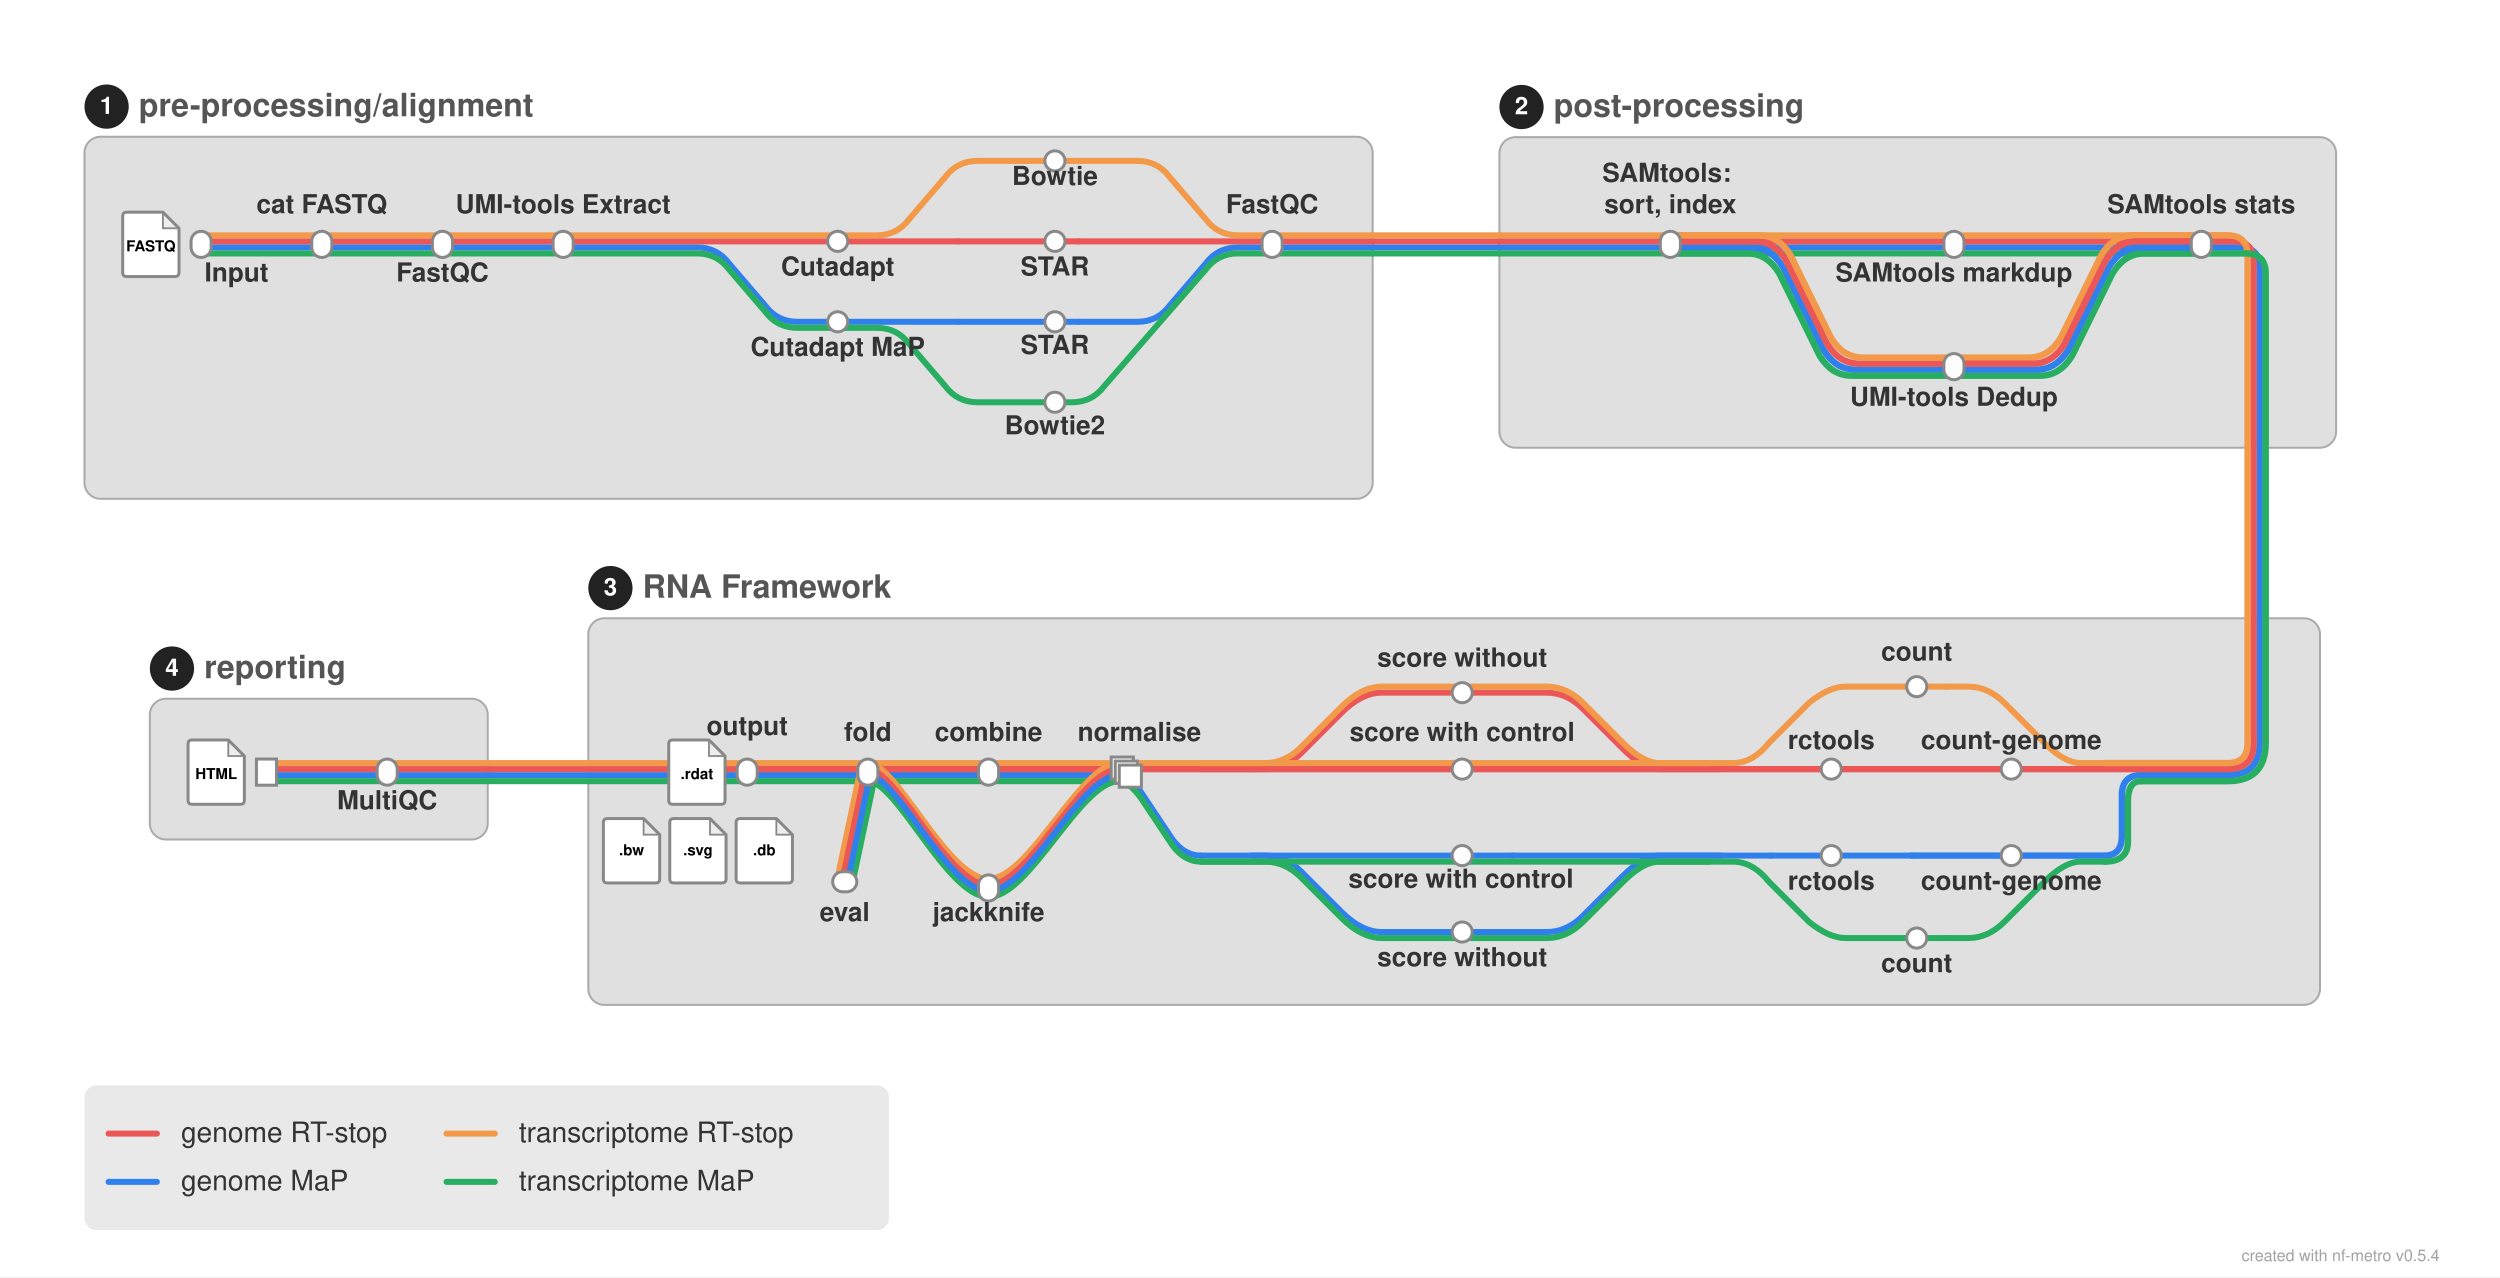
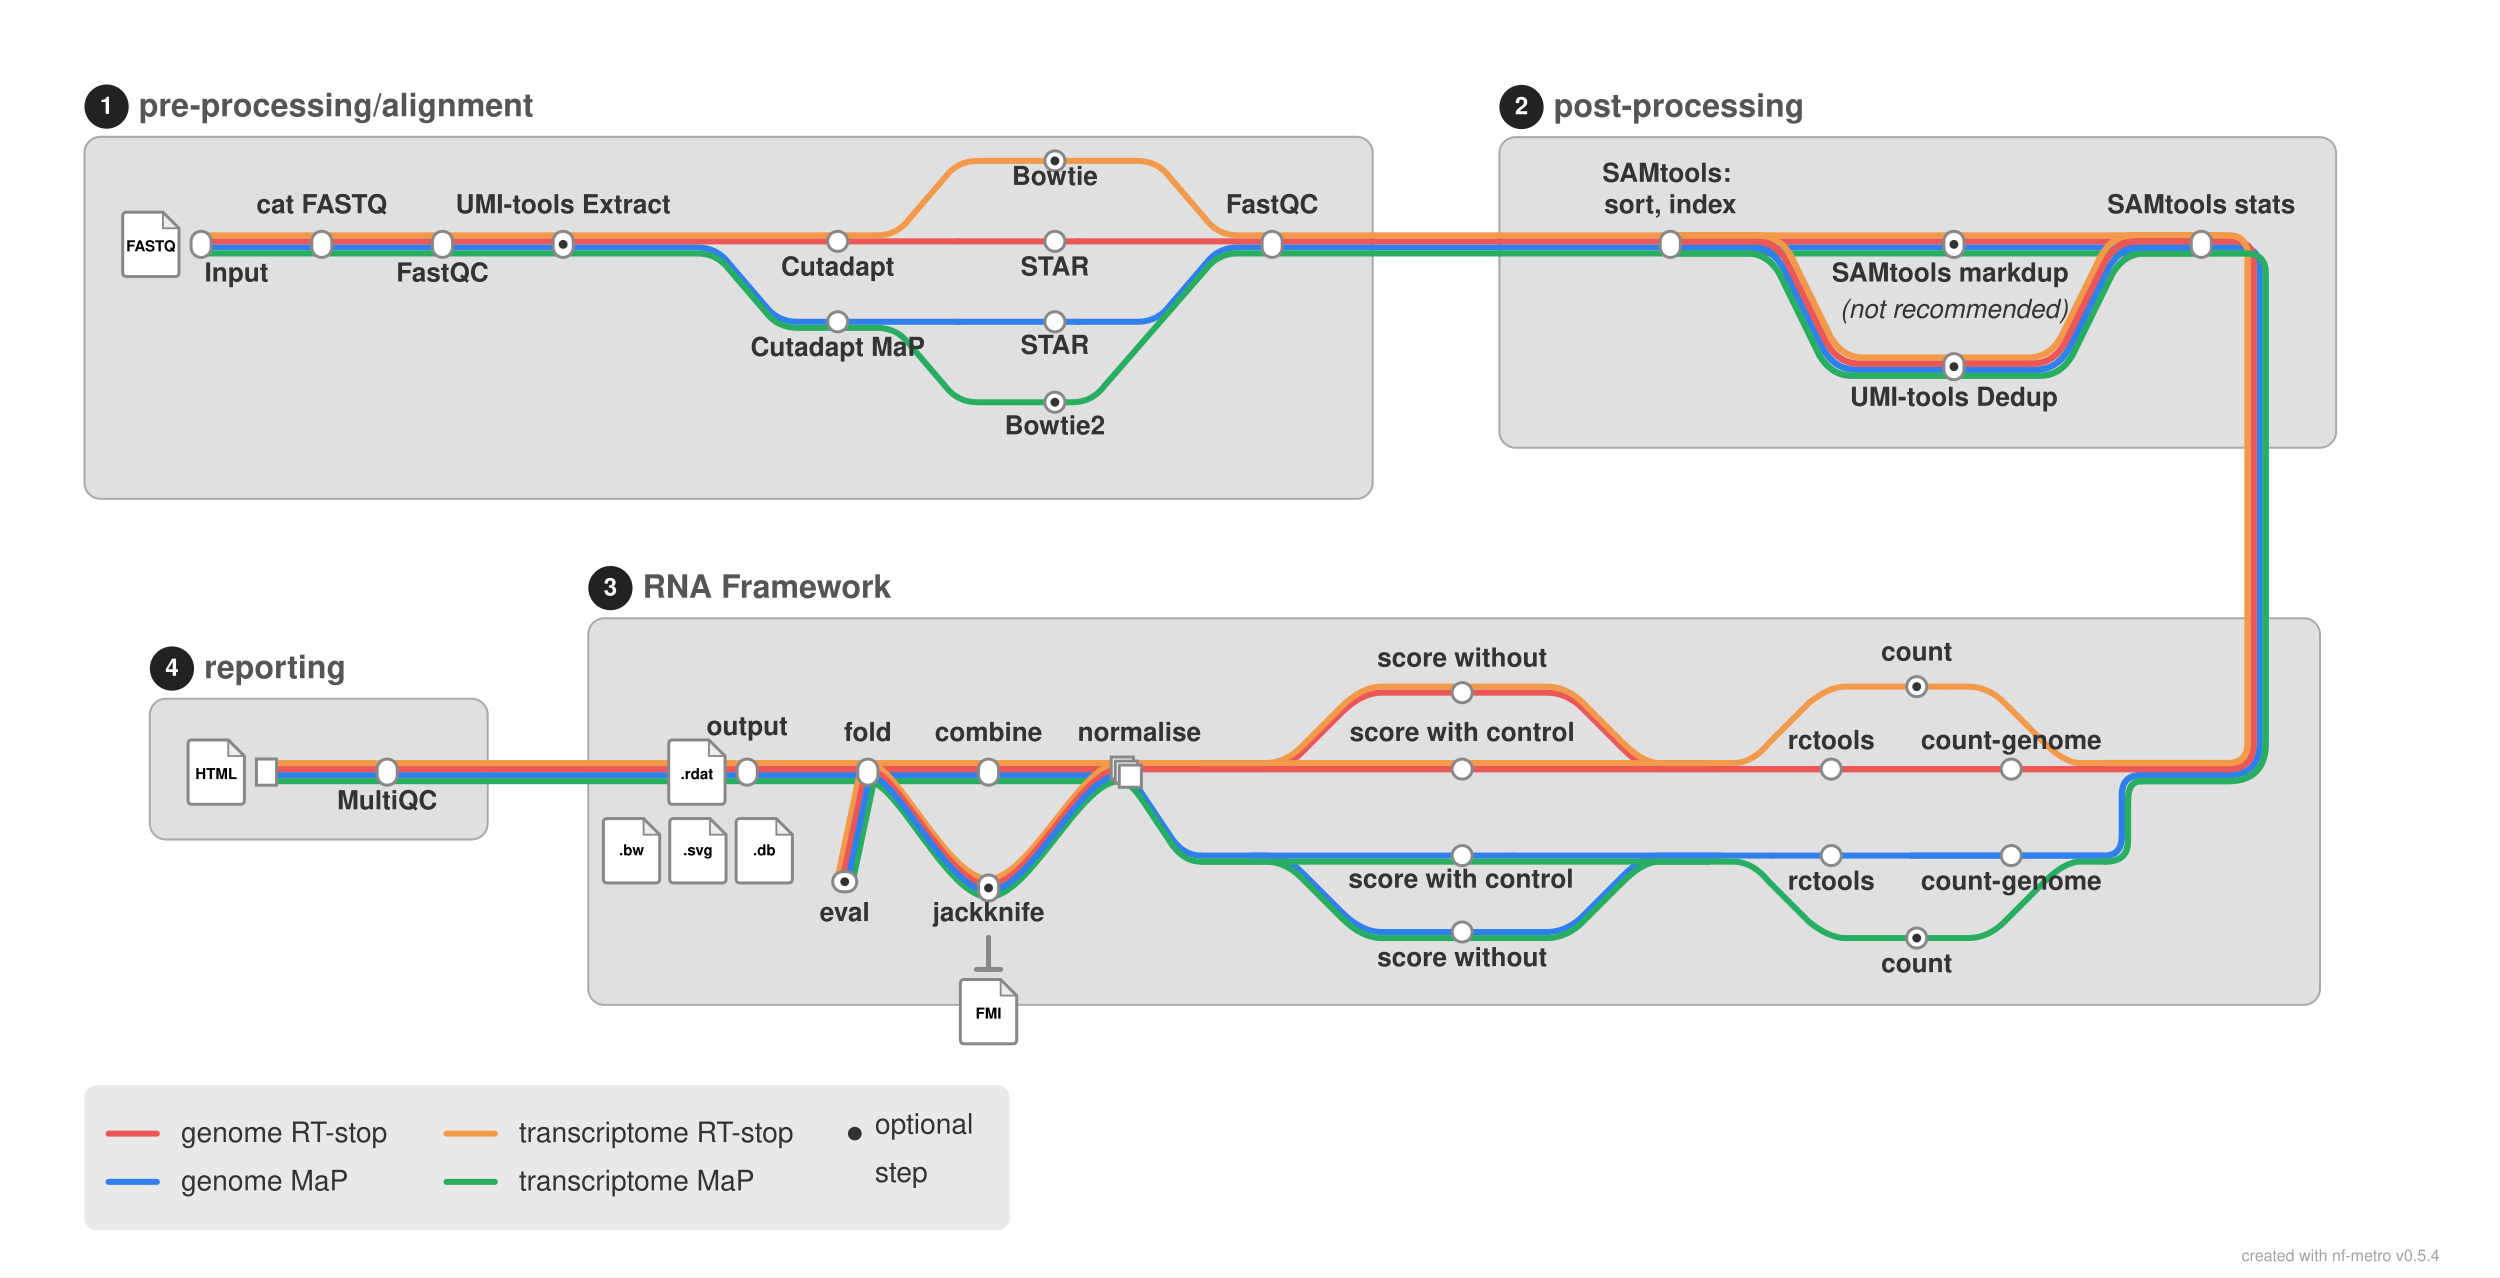
<svg xmlns="http://www.w3.org/2000/svg" width="1243" height="635" viewBox="420 0 1243 635">
  <defs>
</defs>
  <rect x="0" y="0" width="1663" height="635" fill="#ffffff" />
  <rect x="462.0" y="68.0" width="640.5" height="180.0" rx="8" ry="8" fill="#e0e0e0" stroke="#aaaaaa" stroke-width="1.0" />
  <circle cx="473.0" cy="53.0" r="11" fill="#222222" class="nf-metro-section-num-circle" />
  <text x="473.0" y="53.0" font-size="12" fill="#ffffff" font-family="'Helvetica Neue', Helvetica, Arial, sans-serif" font-weight="bold" text-anchor="middle" dy="0.3em">1</text>
  <text x="489.0" y="53.0" font-size="16.0" fill="#555555" font-family="'Helvetica Neue', Helvetica, Arial, sans-serif" font-weight="bold" dy="0.3em" class="nf-metro-section-label">pre-processing/alignment</text>
  <rect x="1165.5" y="68.2" width="416.0" height="154.4" rx="8" ry="8" fill="#e0e0e0" stroke="#aaaaaa" stroke-width="1.0" />
  <circle cx="1176.5" cy="53.2" r="11" fill="#222222" class="nf-metro-section-num-circle" />
  <text x="1176.5" y="53.2" font-size="12" fill="#ffffff" font-family="'Helvetica Neue', Helvetica, Arial, sans-serif" font-weight="bold" text-anchor="middle" dy="0.3em">2</text>
  <text x="1192.5" y="53.2" font-size="16.0" fill="#555555" font-family="'Helvetica Neue', Helvetica, Arial, sans-serif" font-weight="bold" dy="0.3em" class="nf-metro-section-label">post-processing</text>
  <rect x="712.5" y="307.4" width="861.0" height="192.233" rx="8" ry="8" fill="#e0e0e0" stroke="#aaaaaa" stroke-width="1.0" />
  <circle cx="723.5" cy="292.4" r="11" fill="#222222" class="nf-metro-section-num-circle" />
  <text x="723.5" y="292.4" font-size="12" fill="#ffffff" font-family="'Helvetica Neue', Helvetica, Arial, sans-serif" font-weight="bold" text-anchor="middle" dy="0.3em">3</text>
  <text x="739.5" y="292.4" font-size="16.0" fill="#555555" font-family="'Helvetica Neue', Helvetica, Arial, sans-serif" font-weight="bold" dy="0.3em" class="nf-metro-section-label">RNA Framework</text>
  <rect x="494.5" y="347.4" width="168.0" height="70.0" rx="8" ry="8" fill="#e0e0e0" stroke="#aaaaaa" stroke-width="1.0" />
  <circle cx="505.5" cy="332.4" r="11" fill="#222222" class="nf-metro-section-num-circle" />
  <text x="505.5" y="332.4" font-size="12" fill="#ffffff" font-family="'Helvetica Neue', Helvetica, Arial, sans-serif" font-weight="bold" text-anchor="middle" dy="0.3em">4</text>
  <text x="521.5" y="332.4" font-size="16.0" fill="#555555" font-family="'Helvetica Neue', Helvetica, Arial, sans-serif" font-weight="bold" dy="0.3em" class="nf-metro-section-label">reporting</text>
  <path d="M1147.0,463.4 L1107.0,463.4 Q1097.0,463.4,1087.0,453.4 L1067.0,433.4 Q1059.0,425.4,1049.0,425.4 L1017.0,425.4" stroke="#2f80ed" stroke-width="3.0" fill="none" stroke-linecap="round" stroke-linejoin="round" />
  <path d="M1147.0,344.4 L1107.0,344.4 Q1097.0,344.4,1087.0,354.4 L1067.0,374.4 Q1059.0,382.4,1049.0,382.4 L1017.0,382.4" stroke="#eb5757" stroke-width="3.0" fill="none" stroke-linecap="round" stroke-linejoin="round" />
  <path d="M1275.5,425.4 L1245.0,425.4 Q1237.0,425.4,1227.0,435.4 L1207.0,455.4 Q1199.0,463.4,1189.0,463.4 L1147.0,463.4" stroke="#2f80ed" stroke-width="3.0" fill="none" stroke-linecap="round" stroke-linejoin="round" />
  <path d="M1300.5,425.4 L1172.0,425.4" stroke="#2f80ed" stroke-width="3.0" stroke-linecap="round" />
  <path d="M1172.0,425.4 L1042.0,425.4" stroke="#2f80ed" stroke-width="3.0" stroke-linecap="round" />
  <path d="M1017.0,425.4 Q1009.0,425.4,1003.0,417.4 L987.0,393.4 Q981.0,385.4,976.5,385.4" stroke="#2f80ed" stroke-width="3.0" fill="none" stroke-linecap="round" stroke-linejoin="round" />
  <path d="M1484.5,385.4 Q1475.0,385.4,1475.0,395.4 L1475.0,415.4 Q1475.0,425.4,1466.5,425.4 L1370.5,425.4" stroke="#2f80ed" stroke-width="3.2" fill="none" stroke-linecap="round" stroke-linejoin="round" />
  <path d="M1370.5,425.4 L1300.5,425.4" stroke="#2f80ed" stroke-width="3.0" stroke-linecap="round" />
  <path d="M976.5,385.4 L911.5,385.4" stroke="#2f80ed" stroke-width="3.0" stroke-linecap="round" />
  <path d="M911.5,385.4 L791.5,385.4" stroke="#2f80ed" stroke-width="3.0" stroke-linecap="round" />
  <path d="M612.5,385.4 L552.5,385.4" stroke="#2f80ed" stroke-width="3.0" stroke-linecap="round" />
  <path d="M791.5,385.4 L976.5,385.4" stroke="#2f80ed" stroke-width="3.0" stroke-linecap="round" />
  <path d="M662.5,385.4 L612.5,385.4" stroke="#2f80ed" stroke-width="3.0" stroke-linecap="round" />
  <path d="M976.5,385.4 L662.5,385.4" stroke="#2f80ed" stroke-width="3.0" stroke-linecap="round" />
  <path d="M1484.5,382.4 L1370.5,382.4" stroke="#eb5757" stroke-width="3.0" stroke-linecap="round" />
  <path d="M1370.5,382.4 L1300.5,382.4" stroke="#eb5757" stroke-width="3.0" stroke-linecap="round" />
  <path d="M1300.5,382.4 L1172.0,382.4" stroke="#eb5757" stroke-width="3.0" stroke-linecap="round" />
  <path d="M1275.5,382.4 L1245.0,382.4 Q1237.0,382.4,1227.0,372.4 L1207.0,352.4 Q1199.0,344.4,1189.0,344.4 L1147.0,344.4" stroke="#eb5757" stroke-width="3.0" fill="none" stroke-linecap="round" stroke-linejoin="round" />
  <path d="M1172.0,382.4 L1042.0,382.4" stroke="#eb5757" stroke-width="3.0" stroke-linecap="round" />
  <path d="M1042.0,382.4 L976.5,382.4" stroke="#eb5757" stroke-width="3.0" stroke-linecap="round" />
  <path d="M976.5,382.4 L911.5,382.4" stroke="#eb5757" stroke-width="3.0" stroke-linecap="round" />
  <path d="M911.5,382.4 L851.5,382.4" stroke="#eb5757" stroke-width="3.0" stroke-linecap="round" />
  <path d="M851.5,382.4 L791.5,382.4" stroke="#eb5757" stroke-width="3.0" stroke-linecap="round" />
  <path d="M612.5,382.4 L552.5,382.4" stroke="#eb5757" stroke-width="3.0" stroke-linecap="round" />
  <path d="M791.5,382.4 L1484.5,382.4" stroke="#eb5757" stroke-width="3.0" stroke-linecap="round" />
  <path d="M662.5,382.4 L612.5,382.4" stroke="#eb5757" stroke-width="3.0" stroke-linecap="round" />
  <path d="M1484.5,382.4 L662.5,382.4" stroke="#eb5757" stroke-width="3.0" stroke-linecap="round" />
  <path d="M836.5,160.0 L896.5,160.0" stroke="#2f80ed" stroke-width="3.0" stroke-linecap="round" />
  <path d="M896.5,160.0 L956.5,160.0" stroke="#2f80ed" stroke-width="3.0" stroke-linecap="round" />
  <path d="M956.5,160.0 L985.5,160.0 Q995.5,160.0,1001.5,152.0 L1019.5,131.0 Q1025.5,123.0,1035.5,123.0 L1052.5,123.0" stroke="#2f80ed" stroke-width="3.0" fill="none" stroke-linecap="round" stroke-linejoin="round" />
  <path d="M520.0,123.0 L580.0,123.0" stroke="#2f80ed" stroke-width="3.0" stroke-linecap="round" />
  <path d="M580.0,123.0 L640.0,123.0" stroke="#2f80ed" stroke-width="3.0" stroke-linecap="round" />
  <path d="M640.0,123.0 L700.0,123.0" stroke="#2f80ed" stroke-width="3.0" stroke-linecap="round" />
  <path d="M700.0,123.0 L766.5,123.0 Q776.5,123.0,782.5,131.0 L800.5,152.0 Q806.5,160.0,816.5,160.0 L836.5,160.0" stroke="#2f80ed" stroke-width="3.0" fill="none" stroke-linecap="round" stroke-linejoin="round" />
  <path d="M1250.5,123.0 L1391.5,123.0" stroke="#2f80ed" stroke-width="3.0" stroke-linecap="round" />
  <path d="M1250.5,126.0 L1391.5,126.0" stroke="#27ae60" stroke-width="3.0" stroke-linecap="round" />
  <path d="M1250.5,123.0 L1290.6,123.0 Q1300.6,123.0,1306.6,133.0 L1326.6,173.8 Q1332.6,183.8,1342.6,183.8 L1391.5,183.8" stroke="#2f80ed" stroke-width="3.2" fill="none" stroke-linecap="round" stroke-linejoin="round" />
  <path d="M1391.5,123.0 L1514.5,123.0" stroke="#2f80ed" stroke-width="3.0" stroke-linecap="round" />
  <path d="M1052.5,123.0 L1102.5,123.0" stroke="#2f80ed" stroke-width="3.0" stroke-linecap="round" />
  <path d="M1165.5,123.0 L1250.5,123.0" stroke="#2f80ed" stroke-width="3.0" stroke-linecap="round" />
  <path d="M1514.5,123.0 L1533.5,123.0 Q1543.5,123.0,1543.5,133.0 L1543.5,369.4 Q1543.5,385.4,1527.5,385.4 L1484.5,385.4" stroke="#2f80ed" stroke-width="3.2" fill="none" stroke-linecap="round" stroke-linejoin="round" />
  <path d="M1102.5,123.0 L1165.5,123.0" stroke="#2f80ed" stroke-width="3.0" stroke-linecap="round" />
  <path d="M520.0,120.0 L580.0,120.0" stroke="#eb5757" stroke-width="3.0" stroke-linecap="round" />
  <path d="M580.0,120.0 L640.0,120.0" stroke="#eb5757" stroke-width="3.0" stroke-linecap="round" />
  <path d="M640.0,120.0 L700.0,120.0" stroke="#eb5757" stroke-width="3.0" stroke-linecap="round" />
  <path d="M700.0,120.0 L836.5,120.0" stroke="#eb5757" stroke-width="3.0" stroke-linecap="round" />
  <path d="M836.5,120.0 L896.5,120.0" stroke="#eb5757" stroke-width="3.0" stroke-linecap="round" />
  <path d="M896.5,120.0 L956.5,120.0" stroke="#eb5757" stroke-width="3.0" stroke-linecap="round" />
  <path d="M956.5,120.0 L1052.5,120.0" stroke="#eb5757" stroke-width="3.0" stroke-linecap="round" />
  <path d="M1250.5,120.0 L1391.5,120.0" stroke="#eb5757" stroke-width="3.0" stroke-linecap="round" />
  <path d="M1250.5,120.0 L1292.4,120.0 Q1302.4,120.0,1308.4,130.0 L1328.4,170.8 Q1334.4,180.8,1344.4,180.8 L1391.5,180.8" stroke="#eb5757" stroke-width="3.2" fill="none" stroke-linecap="round" stroke-linejoin="round" />
  <path d="M1391.5,120.0 L1514.5,120.0" stroke="#eb5757" stroke-width="3.0" stroke-linecap="round" />
  <path d="M1052.5,120.0 L1102.5,120.0" stroke="#eb5757" stroke-width="3.0" stroke-linecap="round" />
  <path d="M1165.5,120.0 L1250.5,120.0" stroke="#eb5757" stroke-width="3.0" stroke-linecap="round" />
  <path d="M1514.5,120.0 L1530.5,120.0 Q1540.5,120.0,1540.5,130.0 L1540.5,369.4 Q1540.5,382.4,1527.5,382.4 L1484.5,382.4" stroke="#eb5757" stroke-width="3.2" fill="none" stroke-linecap="round" stroke-linejoin="round" />
  <path d="M1102.5,120.0 L1165.5,120.0" stroke="#eb5757" stroke-width="3.0" stroke-linecap="round" />
  <path d="M520.0,117.0 L856.0,117.0 Q866.0,117.0,872.0,109.0 L890.0,88.0 Q896.0,80.0,906.0,80.0 L944.5,80.0" stroke="#f2994a" stroke-width="3.0" fill="none" stroke-linecap="round" stroke-linejoin="round" />
  <path d="M944.5,80.0 L985.5,80.0 Q995.5,80.0,1001.5,88.0 L1019.5,109.0 Q1025.5,117.0,1035.5,117.0 L1052.5,117.0" stroke="#f2994a" stroke-width="3.0" fill="none" stroke-linecap="round" stroke-linejoin="round" />
  <path d="M520.0,126.0 L766.5,126.0 Q776.5,126.0,782.5,134.0 L800.5,155.0 Q806.5,163.0,816.5,163.0 L856.0,163.0 Q866.0,163.0,872.0,171.0 L890.0,192.0 Q896.0,200.0,906.0,200.0 L944.5,200.0" stroke="#27ae60" stroke-width="3.0" fill="none" stroke-linecap="round" stroke-linejoin="round" />
  <path d="M944.5,200.0 L953.0,200.0 Q963.0,200.0,969.0,192.0 L1019.5,134.0 Q1025.5,126.0,1035.5,126.0 L1052.5,126.0" stroke="#27ae60" stroke-width="3.0" fill="none" stroke-linecap="round" stroke-linejoin="round" />
  <path d="M1052.5,117.0 L1102.5,117.0" stroke="#f2994a" stroke-width="3.0" stroke-linecap="round" />
  <path d="M1102.5,117.0 L1165.5,117.0" stroke="#f2994a" stroke-width="3.0" stroke-linecap="round" />
  <path d="M1165.5,117.0 L1250.5,117.0" stroke="#f2994a" stroke-width="3.0" stroke-linecap="round" />
  <path d="M1250.5,117.0 L1391.5,117.0" stroke="#f2994a" stroke-width="3.0" stroke-linecap="round" />
  <path d="M1250.5,117.0 L1294.3,117.0 Q1304.3,117.0,1310.3,127.0 L1330.3,167.8 Q1336.3,177.8,1346.3,177.8 L1391.5,177.8" stroke="#f2994a" stroke-width="3.2" fill="none" stroke-linecap="round" stroke-linejoin="round" />
  <path d="M1391.5,117.0 L1514.5,117.0" stroke="#f2994a" stroke-width="3.0" stroke-linecap="round" />
  <path d="M1052.5,126.0 L1102.5,126.0" stroke="#27ae60" stroke-width="3.0" stroke-linecap="round" />
  <path d="M1102.5,126.0 L1165.5,126.0" stroke="#27ae60" stroke-width="3.0" stroke-linecap="round" />
  <path d="M1165.5,126.0 L1250.5,126.0" stroke="#27ae60" stroke-width="3.0" stroke-linecap="round" />
  <path d="M1250.5,126.0 L1288.7,126.0 Q1298.7,126.0,1304.7,136.0 L1324.7,176.8 Q1330.7,186.8,1340.7,186.8 L1391.5,186.8" stroke="#27ae60" stroke-width="3.2" fill="none" stroke-linecap="round" stroke-linejoin="round" />
  <path d="M1391.5,126.0 L1514.5,126.0" stroke="#27ae60" stroke-width="3.0" stroke-linecap="round" />
  <path d="M1391.5,177.8 L1428.7,177.8 Q1438.7,177.8,1444.7,167.8 L1464.7,127.0 Q1470.7,117.0,1480.7,117.0 L1514.5,117.0" stroke="#f2994a" stroke-width="3.2" fill="none" stroke-linecap="round" stroke-linejoin="round" />
  <path d="M1514.5,117.0 L1527.5,117.0 Q1537.5,117.0,1537.5,127.0 L1537.5,369.4 Q1537.5,379.4,1527.5,379.4 L1466.5,379.4" stroke="#f2994a" stroke-width="3.2" fill="none" stroke-linecap="round" stroke-linejoin="round" />
  <path d="M1391.5,186.8 L1434.3,186.8 Q1444.3,186.8,1450.3,176.8 L1470.3,136.0 Q1476.3,126.0,1486.3,126.0 L1514.5,126.0" stroke="#27ae60" stroke-width="3.2" fill="none" stroke-linecap="round" stroke-linejoin="round" />
  <path d="M1391.5,183.8 L1432.4,183.8 Q1442.4,183.8,1448.4,173.8 L1468.4,133.0 Q1474.4,123.0,1484.4,123.0 L1514.5,123.0" stroke="#2f80ed" stroke-width="3.2" fill="none" stroke-linecap="round" stroke-linejoin="round" />
  <path d="M1391.5,180.8 L1430.6,180.8 Q1440.6,180.8,1446.6,170.8 L1466.6,130.0 Q1472.6,120.0,1482.6,120.0 L1514.5,120.0" stroke="#eb5757" stroke-width="3.2" fill="none" stroke-linecap="round" stroke-linejoin="round" />
  <path d="M1514.5,126.0 L1536.5,126.0 Q1546.5,126.0,1546.5,136.0 L1546.5,369.4 Q1546.5,388.4,1527.5,388.4 L1484.5,388.4" stroke="#27ae60" stroke-width="3.2" fill="none" stroke-linecap="round" stroke-linejoin="round" />
  <path d="M1484.5,388.4 Q1478.0,388.4,1478.0,398.4 L1478.0,418.4 Q1478.0,428.4,1466.5,428.4" stroke="#27ae60" stroke-width="3.2" fill="none" stroke-linecap="round" stroke-linejoin="round" />
  <rect x="939.5" y="75.0" width="10.0" height="10.0" rx="5.0" ry="5.0" fill="#ffffff" stroke="#888888" stroke-width="1.5" />
  <rect x="939.5" y="195.0" width="10.0" height="10.0" rx="5.0" ry="5.0" fill="#ffffff" stroke="#888888" stroke-width="1.5" />
  <text x="944.5" y="86.0" font-size="13.0" fill="#333333" font-family="'Helvetica Neue', Helvetica, Arial, sans-serif" font-weight="bold" text-anchor="middle" dominant-baseline="hanging">Bowtie</text>
  <text x="944.5" y="210.0" font-size="13.0" fill="#333333" font-family="'Helvetica Neue', Helvetica, Arial, sans-serif" font-weight="bold" text-anchor="middle" dominant-baseline="hanging">Bowtie2</text>
  <rect x="515.0" y="115.0" width="10.0" height="13.0" rx="5.0" ry="5.0" fill="#ffffff" stroke="#888888" stroke-width="1.5" />
  <path d="M483.0,105.5 L501.0,105.5 L509.0,113.5 L509.0,135.5 Q509.0,137.5,507.0,137.5 L483.0,137.5 Q481.0,137.5,481.0,135.5 L481.0,107.5 Q481.0,105.5,483.0,105.5 Z" fill="#ffffff" stroke="#888888" stroke-width="1.5" stroke-linejoin="round" />
  <path d="M501.0,105.5 L501.0,113.5 L509.0,113.5 Z" fill="#888888" opacity="0.15" stroke="none" />
  <path d="M501.0,105.5 L501.0,113.5 L509.0,113.5" fill="none" stroke="#888888" stroke-width="0.9" />
  <text x="495.0" y="122.7" font-size="7.5" fill="#000000" font-family="'Helvetica Neue', Helvetica, Arial, sans-serif" font-weight="bold" text-anchor="middle" dy="0.3em">FASTQ</text>
  <rect x="575.0" y="115.0" width="10.0" height="13.0" rx="5.0" ry="5.0" fill="#ffffff" stroke="#888888" stroke-width="1.5" />
  <rect x="635.0" y="115.0" width="10.0" height="13.0" rx="5.0" ry="5.0" fill="#ffffff" stroke="#888888" stroke-width="1.5" />
  <rect x="695.0" y="115.0" width="10.0" height="13.0" rx="5.0" ry="5.0" fill="#ffffff" stroke="#888888" stroke-width="1.5" />
  <rect x="831.5" y="115.0" width="10.0" height="10.0" rx="5.0" ry="5.0" fill="#ffffff" stroke="#888888" stroke-width="1.5" />
  <rect x="831.5" y="155.0" width="10.0" height="10.0" rx="5.0" ry="5.0" fill="#ffffff" stroke="#888888" stroke-width="1.5" />
  <rect x="939.5" y="115.0" width="10.0" height="10.0" rx="5.0" ry="5.0" fill="#ffffff" stroke="#888888" stroke-width="1.5" />
  <rect x="939.5" y="155.0" width="10.0" height="10.0" rx="5.0" ry="5.0" fill="#ffffff" stroke="#888888" stroke-width="1.5" />
  <rect x="1047.5" y="115.0" width="10.0" height="13.0" rx="5.0" ry="5.0" fill="#ffffff" stroke="#888888" stroke-width="1.5" />
  <rect x="1245.5" y="115.0" width="10.0" height="13.0" rx="5.0" ry="5.0" fill="#ffffff" stroke="#888888" stroke-width="1.5" />
  <rect x="1386.5" y="115.0" width="10.0" height="13.0" rx="5.0" ry="5.0" fill="#ffffff" stroke="#888888" stroke-width="1.5" />
  <rect x="1386.5" y="175.8" width="10.0" height="13.0" rx="5.0" ry="5.0" fill="#ffffff" stroke="#888888" stroke-width="1.5" />
  <rect x="1509.5" y="115.0" width="10.0" height="13.0" rx="5.0" ry="5.0" fill="#ffffff" stroke="#888888" stroke-width="1.5" />
  <rect x="1325.5" y="377.4" width="10.0" height="10.0" rx="5.0" ry="5.0" fill="#ffffff" stroke="#888888" stroke-width="1.5" />
  <rect x="1325.5" y="420.4" width="10.0" height="10.0" rx="5.0" ry="5.0" fill="#ffffff" stroke="#888888" stroke-width="1.5" />
  <text x="537.6" y="134.0" font-size="13.0" fill="#333333" font-family="'Helvetica Neue', Helvetica, Arial, sans-serif" font-weight="bold" text-anchor="middle" dominant-baseline="hanging">Input</text>
  <text x="1250.5" y="90.4" font-size="13.0" fill="#333333" font-family="'Helvetica Neue', Helvetica, Arial, sans-serif" font-weight="bold" text-anchor="middle" dominant-baseline="auto">
    <tspan x="1250.5" dy="0em">SAMtools:</tspan>
    <tspan x="1250.5" dy="1.2em">sort, index</tspan>
  </text>
  <text x="612.5" y="396.4" font-size="13.0" fill="#333333" font-family="'Helvetica Neue', Helvetica, Arial, sans-serif" font-weight="bold" text-anchor="middle" dominant-baseline="hanging">MultiQC</text>
  <text x="580.0" y="106.0" font-size="13.0" fill="#333333" font-family="'Helvetica Neue', Helvetica, Arial, sans-serif" font-weight="bold" text-anchor="middle" dominant-baseline="auto">cat FASTQ</text>
-   <text x="1391.5" y="134.0" font-size="13.0" fill="#333333" font-family="'Helvetica Neue', Helvetica, Arial, sans-serif" font-weight="bold" text-anchor="middle" dominant-baseline="hanging">SAMtools markdup</text>
+   <text x="1391.5" y="134.0" font-size="13.0" fill="#333333" font-family="'Helvetica Neue', Helvetica, Arial, sans-serif" font-weight="bold" text-anchor="middle" dominant-baseline="hanging">
+     <tspan x="1391.5" dy="0em">SAMtools markdup</tspan>
+     <tspan x="1391.5" dy="1.2em" font-weight="normal" font-style="italic">(not recommended)</tspan>
+   </text>
  <text x="1391.5" y="195.8" font-size="13.0" fill="#333333" font-family="'Helvetica Neue', Helvetica, Arial, sans-serif" font-weight="bold" text-anchor="middle" dominant-baseline="hanging">UMI-tools Dedup</text>
  <text x="640.0" y="134.0" font-size="13.0" fill="#333333" font-family="'Helvetica Neue', Helvetica, Arial, sans-serif" font-weight="bold" text-anchor="middle" dominant-baseline="hanging">FastQC</text>
  <text x="1514.5" y="106.0" font-size="13.0" fill="#333333" font-family="'Helvetica Neue', Helvetica, Arial, sans-serif" font-weight="bold" text-anchor="middle" dominant-baseline="auto">SAMtools stats</text>
  <text x="1330.5" y="372.4" font-size="13.0" fill="#333333" font-family="'Helvetica Neue', Helvetica, Arial, sans-serif" font-weight="bold" text-anchor="middle" dominant-baseline="auto">rctools</text>
  <text x="1330.5" y="436.4" font-size="13.0" fill="#333333" font-family="'Helvetica Neue', Helvetica, Arial, sans-serif" font-weight="bold" text-anchor="middle" dominant-baseline="hanging">rctools</text>
  <text x="700.0" y="106.0" font-size="13.0" fill="#333333" font-family="'Helvetica Neue', Helvetica, Arial, sans-serif" font-weight="bold" text-anchor="middle" dominant-baseline="auto">UMI-tools Extract</text>
  <text x="1147.0" y="368.4" font-size="13.0" fill="#333333" font-family="'Helvetica Neue', Helvetica, Arial, sans-serif" font-weight="bold" text-anchor="middle" dominant-baseline="auto">score with control</text>
  <text x="1146.4" y="435.4" font-size="13.0" fill="#333333" font-family="'Helvetica Neue', Helvetica, Arial, sans-serif" font-weight="bold" text-anchor="middle" dominant-baseline="hanging">score with control</text>
  <text x="1147.0" y="331.4" font-size="13.0" fill="#333333" font-family="'Helvetica Neue', Helvetica, Arial, sans-serif" font-weight="bold" text-anchor="middle" dominant-baseline="auto">score without</text>
  <text x="1147.0" y="474.4" font-size="13.0" fill="#333333" font-family="'Helvetica Neue', Helvetica, Arial, sans-serif" font-weight="bold" text-anchor="middle" dominant-baseline="hanging">score without</text>
  <text x="836.5" y="131.0" font-size="13.0" fill="#333333" font-family="'Helvetica Neue', Helvetica, Arial, sans-serif" font-weight="bold" text-anchor="middle" dominant-baseline="hanging">Cutadapt</text>
  <text x="836.5" y="171.0" font-size="13.0" fill="#333333" font-family="'Helvetica Neue', Helvetica, Arial, sans-serif" font-weight="bold" text-anchor="middle" dominant-baseline="hanging">Cutadapt MaP</text>
  <text x="986.5" y="368.4" font-size="13.0" fill="#333333" font-family="'Helvetica Neue', Helvetica, Arial, sans-serif" font-weight="bold" text-anchor="middle" dominant-baseline="auto">normalise</text>
  <text x="944.5" y="131.0" font-size="13.0" fill="#333333" font-family="'Helvetica Neue', Helvetica, Arial, sans-serif" font-weight="bold" text-anchor="middle" dominant-baseline="hanging">STAR</text>
  <text x="911.5" y="368.4" font-size="13.0" fill="#333333" font-family="'Helvetica Neue', Helvetica, Arial, sans-serif" font-weight="bold" text-anchor="middle" dominant-baseline="auto">combine</text>
  <text x="944.5" y="170.0" font-size="13.0" fill="#333333" font-family="'Helvetica Neue', Helvetica, Arial, sans-serif" font-weight="bold" text-anchor="middle" dominant-baseline="hanging">STAR</text>
  <text x="1052.5" y="106.0" font-size="13.0" fill="#333333" font-family="'Helvetica Neue', Helvetica, Arial, sans-serif" font-weight="bold" text-anchor="middle" dominant-baseline="auto">FastQC</text>
  <text x="851.5" y="368.4" font-size="13.0" fill="#333333" font-family="'Helvetica Neue', Helvetica, Arial, sans-serif" font-weight="bold" text-anchor="middle" dominant-baseline="auto">fold</text>
  <text x="791.5" y="365.4" font-size="13.0" fill="#333333" font-family="'Helvetica Neue', Helvetica, Arial, sans-serif" font-weight="bold" text-anchor="middle" dominant-baseline="auto">output</text>
-   <rect x="462.0" y="539.633" width="400.0" height="72.0" rx="6" ry="6" fill="rgba(180, 180, 180, 0.3)" />
+   <rect x="462.0" y="539.633" width="460.0" height="72.0" rx="6" ry="6" fill="rgba(180, 180, 180, 0.3)" />
  <path d="M474.0,563.633 L498.0,563.633" stroke="#eb5757" stroke-width="3.0" stroke-linecap="round" />
  <text x="510.0" y="563.633" font-size="14.0" fill="#333333" font-family="'Helvetica Neue', Helvetica, Arial, sans-serif" dy="0.3em">genome RT-stop</text>
  <path d="M474.0,587.633 L498.0,587.633" stroke="#2f80ed" stroke-width="3.0" stroke-linecap="round" />
  <text x="510.0" y="587.633" font-size="14.0" fill="#333333" font-family="'Helvetica Neue', Helvetica, Arial, sans-serif" dy="0.3em">genome MaP</text>
  <path d="M642.0,563.633 L666.0,563.633" stroke="#f2994a" stroke-width="3.0" stroke-linecap="round" />
  <text x="678.0" y="563.633" font-size="14.0" fill="#333333" font-family="'Helvetica Neue', Helvetica, Arial, sans-serif" dy="0.3em">transcriptome RT-stop</text>
  <path d="M642.0,587.633 L666.0,587.633" stroke="#27ae60" stroke-width="3.0" stroke-linecap="round" />
  <text x="678.0" y="587.633" font-size="14.0" fill="#333333" font-family="'Helvetica Neue', Helvetica, Arial, sans-serif" dy="0.3em">transcriptome MaP</text>
  <path d="M722.0,407 L740.0,407 L748.0,415 L748.0,437 Q748.0,439,746.0,439 L722.0,439 Q720.0,439,720.0,437 L720.0,409 Q720.0,407,722.0,407 Z" fill="#ffffff" stroke="#888888" stroke-width="1.5" stroke-linejoin="round" />
  <path d="M740.0,407 L740.0,415 L748.0,415 Z" fill="#888888" opacity="0.15" stroke="none" />
  <path d="M740.0,407 L740.0,415 L748.0,415" fill="none" stroke="#888888" stroke-width="0.9" />
  <text x="734.0" y="423" font-size="7.5" fill="#000000" font-family="'Helvetica Neue', Helvetica, Arial, sans-serif" font-weight="bold" text-anchor="middle" dy="0.3em">.bw</text>
  <path d="M755.0,407 L773.0,407 L781.0,415 L781.0,437 Q781.0,439,779.0,439 L755.0,439 Q753.0,439,753.0,437 L753.0,409 Q753.0,407,755.0,407 Z" fill="#ffffff" stroke="#888888" stroke-width="1.5" stroke-linejoin="round" />
  <path d="M773.0,407 L773.0,415 L781.0,415 Z" fill="#888888" opacity="0.15" stroke="none" />
  <path d="M773.0,407 L773.0,415 L781.0,415" fill="none" stroke="#888888" stroke-width="0.9" />
  <text x="767.0" y="423" font-size="7.5" fill="#000000" font-family="'Helvetica Neue', Helvetica, Arial, sans-serif" font-weight="bold" text-anchor="middle" dy="0.3em">.svg</text>
  <path d="M788.0,407 L806.0,407 L814.0,415 L814.0,437 Q814.0,439,812.0,439 L788.0,439 Q786.0,439,786.0,437 L786.0,409 Q786.0,407,788.0,407 Z" fill="#ffffff" stroke="#888888" stroke-width="1.5" stroke-linejoin="round" />
  <path d="M806.0,407 L806.0,415 L814.0,415 Z" fill="#888888" opacity="0.15" stroke="none" />
  <path d="M806.0,407 L806.0,415 L814.0,415" fill="none" stroke="#888888" stroke-width="0.9" />
  <text x="800.0" y="423" font-size="7.5" fill="#000000" font-family="'Helvetica Neue', Helvetica, Arial, sans-serif" font-weight="bold" text-anchor="middle" dy="0.3em">.db</text>
  <text x="1633.0" y="627" font-size="8" fill="rgba(100, 100, 100, 0.6)" font-family="'Helvetica Neue', Helvetica, Arial, sans-serif" text-anchor="end">created with nf-metro v0.5.4</text>
  <path d="M1466.5,379.4 L1454.5,379.4 Q1446.5,379.4,1436.5,369.4 L1416.5,349.4 Q1408.5,341.4,1398.5,341.4 L1388.0,341.4" stroke="#f2994a" stroke-width="3.0" fill="none" stroke-linecap="round" stroke-linejoin="round" />
  <path d="M1388.0,341.4 L1337.5,341.4 Q1329.5,341.4,1319.5,349.4 L1299.5,369.4 Q1291.5,379.4,1281.5,379.4 L1269.5,379.4" stroke="#f2994a" stroke-width="3.0" fill="none" stroke-linecap="round" stroke-linejoin="round" />
  <path d="M1466.5,428.4 L1454.5,428.4 Q1446.5,428.4,1436.5,438.4 L1416.5,458.4 Q1408.5,466.4,1398.5,466.4 L1388.0,466.4" stroke="#27ae60" stroke-width="3.0" fill="none" stroke-linecap="round" stroke-linejoin="round" />
  <path d="M1388.0,466.4 L1337.5,466.4 Q1329.5,466.4,1319.5,458.4 L1299.5,438.4 Q1291.5,428.4,1281.5,428.4 L1269.5,428.4" stroke="#27ae60" stroke-width="3.0" fill="none" stroke-linecap="round" stroke-linejoin="round" />
  <path d="M1269.5,379.4 L976.5,379.4" stroke="#f2994a" stroke-width="3.0" stroke-linecap="round" />
  <path d="M1269.5,379.4 L1245.0,379.4 Q1237.0,379.4,1227.0,369.4 L1207.0,349.4 Q1199.0,341.4,1189.0,341.4 L1147.0,341.4" stroke="#f2994a" stroke-width="3.0" fill="none" stroke-linecap="round" stroke-linejoin="round" />
  <path d="M1147.0,341.4 L1107.0,341.4 Q1097.0,341.4,1087.0,351.4 L1067.0,371.4 Q1059.0,379.4,1049.0,379.4 L1017.0,379.4" stroke="#f2994a" stroke-width="3.0" fill="none" stroke-linecap="round" stroke-linejoin="round" />
  <path d="M1269.5,428.4 L1017.0,428.4 Q1009.0,428.4,1003.0,420.4 L987.0,396.4 Q981.0,388.4,976.5,388.4" stroke="#27ae60" stroke-width="3.0" fill="none" stroke-linecap="round" stroke-linejoin="round" />
  <path d="M1269.5,428.4 L1245.0,428.4 Q1237.0,428.4,1227.0,438.4 L1207.0,458.4 Q1199.0,466.4,1189.0,466.4 L1147.0,466.4" stroke="#27ae60" stroke-width="3.0" fill="none" stroke-linecap="round" stroke-linejoin="round" />
  <path d="M1147.0,466.4 L1107.0,466.4 Q1097.0,466.4,1087.0,456.4 L1067.0,436.4 Q1059.0,428.4,1049.0,428.4 L1017.0,428.4" stroke="#27ae60" stroke-width="3.0" fill="none" stroke-linecap="round" stroke-linejoin="round" />
  <path d="M976.5,379.4 L552.5,379.4" stroke="#f2994a" stroke-width="3.0" stroke-linecap="round" />
  <path d="M976.5,388.4 L552.5,388.4" stroke="#27ae60" stroke-width="3.0" stroke-linecap="round" />
  <path d="M976.5,379.4 C957.0,379.4 932.0,437.0 911.5,437.0 C891.0,437.0 866.0,379.4 851.5,379.4" stroke="#f2994a" stroke-width="3.0" fill="none" stroke-linecap="round" stroke-linejoin="round" />
  <path d="M976.5,388.4 C957.0,388.4 932.0,446.0 911.5,446.0 C891.0,446.0 866.0,388.4 851.5,388.4" stroke="#27ae60" stroke-width="3.0" fill="none" stroke-linecap="round" stroke-linejoin="round" />
  <path d="M847.7,383.2 L836.2,437.6" stroke="#f2994a" stroke-width="3.0" fill="none" stroke-linecap="round" stroke-linejoin="round" />
  <path d="M855.3,384.8 L843.8,439.2" stroke="#27ae60" stroke-width="3.0" fill="none" stroke-linecap="round" stroke-linejoin="round" />
  <rect x="1415.0" y="377.4" width="10.0" height="10.0" rx="5.0" ry="5.0" fill="#ffffff" stroke="#888888" stroke-width="1.5" />
  <rect x="1415.0" y="420.4" width="10.0" height="10.0" rx="5.0" ry="5.0" fill="#ffffff" stroke="#888888" stroke-width="1.5" />
  <rect x="1368.0" y="336.4" width="10.0" height="10.0" rx="5.0" ry="5.0" fill="#ffffff" stroke="#888888" stroke-width="1.5" />
  <rect x="1368.0" y="461.4" width="10.0" height="10.0" rx="5.0" ry="5.0" fill="#ffffff" stroke="#888888" stroke-width="1.5" />
  <text x="1420.0" y="372.4" font-size="13.0" fill="#333333" font-family="'Helvetica Neue', Helvetica, Arial, sans-serif" font-weight="bold" text-anchor="middle" dominant-baseline="auto">count-genome</text>
  <text x="1420.0" y="436.4" font-size="13.0" fill="#333333" font-family="'Helvetica Neue', Helvetica, Arial, sans-serif" font-weight="bold" text-anchor="middle" dominant-baseline="hanging">count-genome</text>
  <text x="1373.0" y="328.4" font-size="13.0" fill="#333333" font-family="'Helvetica Neue', Helvetica, Arial, sans-serif" font-weight="bold" text-anchor="middle" dominant-baseline="auto">count</text>
  <text x="1373.0" y="477.4" font-size="13.0" fill="#333333" font-family="'Helvetica Neue', Helvetica, Arial, sans-serif" font-weight="bold" text-anchor="middle" dominant-baseline="hanging">count</text>
  <path d="M976.5,382.4 C957.0,382.4 932.0,440.0 911.5,440.0 C891.0,440.0 866.0,382.4 851.5,382.4" stroke="#eb5757" stroke-width="3.0" fill="none" stroke-linecap="round" stroke-linejoin="round" />
  <path d="M976.5,385.4 C957.0,385.4 932.0,443.0 911.5,443.0 C891.0,443.0 866.0,385.4 851.5,385.4" stroke="#2f80ed" stroke-width="3.0" fill="none" stroke-linecap="round" stroke-linejoin="round" />
  <rect x="906.5" y="435.0" width="10.0" height="13.0" rx="5.0" ry="5.0" fill="#ffffff" stroke="#888888" stroke-width="1.5" />
  <text x="911.5" y="452.0" font-size="13.0" fill="#333333" font-family="'Helvetica Neue', Helvetica, Arial, sans-serif" font-weight="bold" text-anchor="middle" dominant-baseline="hanging">jackknife</text>
+   <path d="M911.5,466.0 L911.5,482.0" stroke="#888888" stroke-width="2.5" fill="none" stroke-linecap="round" />
+   <path d="M905.5,482.0 L917.5,482.0" stroke="#888888" stroke-width="2.5" fill="none" stroke-linecap="round" />
+   <path d="M899.5,487.0 L917.5,487.0 L925.5,495.0 L925.5,517.0 Q925.5,519.0,923.5,519.0 L899.5,519.0 Q897.5,519.0,897.5,517.0 L897.5,489.0 Q897.5,487.0,899.5,487.0 Z" fill="#ffffff" stroke="#888888" stroke-width="1.5" stroke-linejoin="round" />
+   <path d="M917.5,487.0 L917.5,495.0 L925.5,495.0 Z" fill="#888888" opacity="0.15" stroke="none" />
+   <path d="M917.5,487.0 L917.5,495.0 L925.5,495.0" fill="none" stroke="#888888" stroke-width="0.9" />
+   <text x="911.5" y="504.2" font-size="7.5" fill="#000000" font-family="'Helvetica Neue', Helvetica, Arial, sans-serif" font-weight="bold" text-anchor="middle" dy="0.3em">FMI</text>
  <path d="M850.2,383.7 L838.7,438.1" stroke="#eb5757" stroke-width="3.0" fill="none" stroke-linecap="round" stroke-linejoin="round" />
  <path d="M852.8,384.3 L841.3,438.7" stroke="#2f80ed" stroke-width="3.0" fill="none" stroke-linecap="round" stroke-linejoin="round" />
  <rect x="834.0" y="433.4" width="12.0" height="10.0" rx="5.0" ry="5.0" fill="#ffffff" stroke="#888888" stroke-width="1.5" />
  <text x="840.0" y="452.0" font-size="13.0" fill="#333333" font-family="'Helvetica Neue', Helvetica, Arial, sans-serif" font-weight="bold" text-anchor="middle" dominant-baseline="hanging">eval</text>
  <rect x="1142.0" y="377.4" width="10.0" height="10.0" rx="5.0" ry="5.0" fill="#ffffff" stroke="#888888" stroke-width="1.5" />
  <rect x="1142.0" y="339.4" width="10.0" height="10.0" rx="5.0" ry="5.0" fill="#ffffff" stroke="#888888" stroke-width="1.5" />
  <rect x="1142.0" y="420.4" width="10.0" height="10.0" rx="5.0" ry="5.0" fill="#ffffff" stroke="#888888" stroke-width="1.5" />
  <rect x="1142.0" y="458.4" width="10.0" height="10.0" rx="5.0" ry="5.0" fill="#ffffff" stroke="#888888" stroke-width="1.5" />
  <rect x="972.5" y="376.4" width="11.0" height="11.0" fill="#ffffff" stroke="#888888" stroke-width="1.5" />
  <rect x="974.5" y="378.4" width="11.0" height="11.0" fill="#ffffff" stroke="#888888" stroke-width="1.5" />
  <rect x="976.5" y="380.4" width="11.0" height="11.0" fill="#ffffff" stroke="#888888" stroke-width="1.5" />
  <rect x="846.5" y="377.4" width="10.0" height="13.0" rx="5.0" ry="5.0" fill="#ffffff" stroke="#888888" stroke-width="1.5" />
  <rect x="906.5" y="377.4" width="10.0" height="13.0" rx="5.0" ry="5.0" fill="#ffffff" stroke="#888888" stroke-width="1.5" />
  <rect x="786.5" y="377.4" width="10.0" height="13.0" rx="5.0" ry="5.0" fill="#ffffff" stroke="#888888" stroke-width="1.5" />
  <path d="M754.5,367.9 L772.5,367.9 L780.5,375.9 L780.5,397.9 Q780.5,399.9,778.5,399.9 L754.5,399.9 Q752.5,399.9,752.5,397.9 L752.5,369.9 Q752.5,367.9,754.5,367.9 Z" fill="#ffffff" stroke="#888888" stroke-width="1.5" stroke-linejoin="round" />
  <path d="M772.5,367.9 L772.5,375.9 L780.5,375.9 Z" fill="#888888" opacity="0.15" stroke="none" />
  <path d="M772.5,367.9 L772.5,375.9 L780.5,375.9" fill="none" stroke="#888888" stroke-width="0.9" />
  <text x="766.5" y="385.1" font-size="7.5" fill="#000000" font-family="'Helvetica Neue', Helvetica, Arial, sans-serif" font-weight="bold" text-anchor="middle" dy="0.3em">.rdat</text>
  <rect x="607.5" y="377.4" width="10.0" height="13.0" rx="5.0" ry="5.0" fill="#ffffff" stroke="#888888" stroke-width="1.5" />
  <rect x="547.5" y="377.4" width="10.0" height="13.0" fill="#ffffff" stroke="#888888" stroke-width="1.5" />
  <path d="M515.5,367.9 L533.5,367.9 L541.5,375.9 L541.5,397.9 Q541.5,399.9,539.5,399.9 L515.5,399.9 Q513.5,399.9,513.5,397.9 L513.5,369.9 Q513.5,367.9,515.5,367.9 Z" fill="#ffffff" stroke="#888888" stroke-width="1.5" stroke-linejoin="round" />
  <path d="M533.5,367.9 L533.5,375.9 L541.5,375.9 Z" fill="#888888" opacity="0.15" stroke="none" />
  <path d="M533.5,367.9 L533.5,375.9 L541.5,375.9" fill="none" stroke="#888888" stroke-width="0.9" />
  <text x="527.5" y="385.1" font-size="7.5" fill="#000000" font-family="'Helvetica Neue', Helvetica, Arial, sans-serif" font-weight="bold" text-anchor="middle" dy="0.3em">HTML</text>
+   <g>
+     <circle cx="700.0" cy="121.5" r="2.2" fill="#333333" />
+     <circle cx="944.5" cy="80.0" r="2.2" fill="#333333" />
+     <circle cx="944.5" cy="200.0" r="2.2" fill="#333333" />
+     <circle cx="1391.5" cy="121.5" r="2.2" fill="#333333" />
+     <circle cx="1391.5" cy="182.3" r="2.2" fill="#333333" />
+     <circle cx="1373.0" cy="341.4" r="2.2" fill="#333333" />
+     <circle cx="1373.0" cy="466.4" r="2.2" fill="#333333" />
+     <circle cx="911.5" cy="441.5" r="2.2" fill="#333333" />
+     <circle cx="840.0" cy="438.4" r="2.2" fill="#333333" />
+     <circle cx="845.0" cy="563.633" r="3.4" fill="#333333" />
+     <text font-size="14.0" fill="#333333" font-family="'Helvetica Neue', Helvetica, Arial, sans-serif" dy="0.3em">
+       <tspan x="855.0" y="563.633">optional</tspan>
+       <tspan x="855.0" y="587.633">step</tspan>
+     </text>
+   </g>
</svg>
